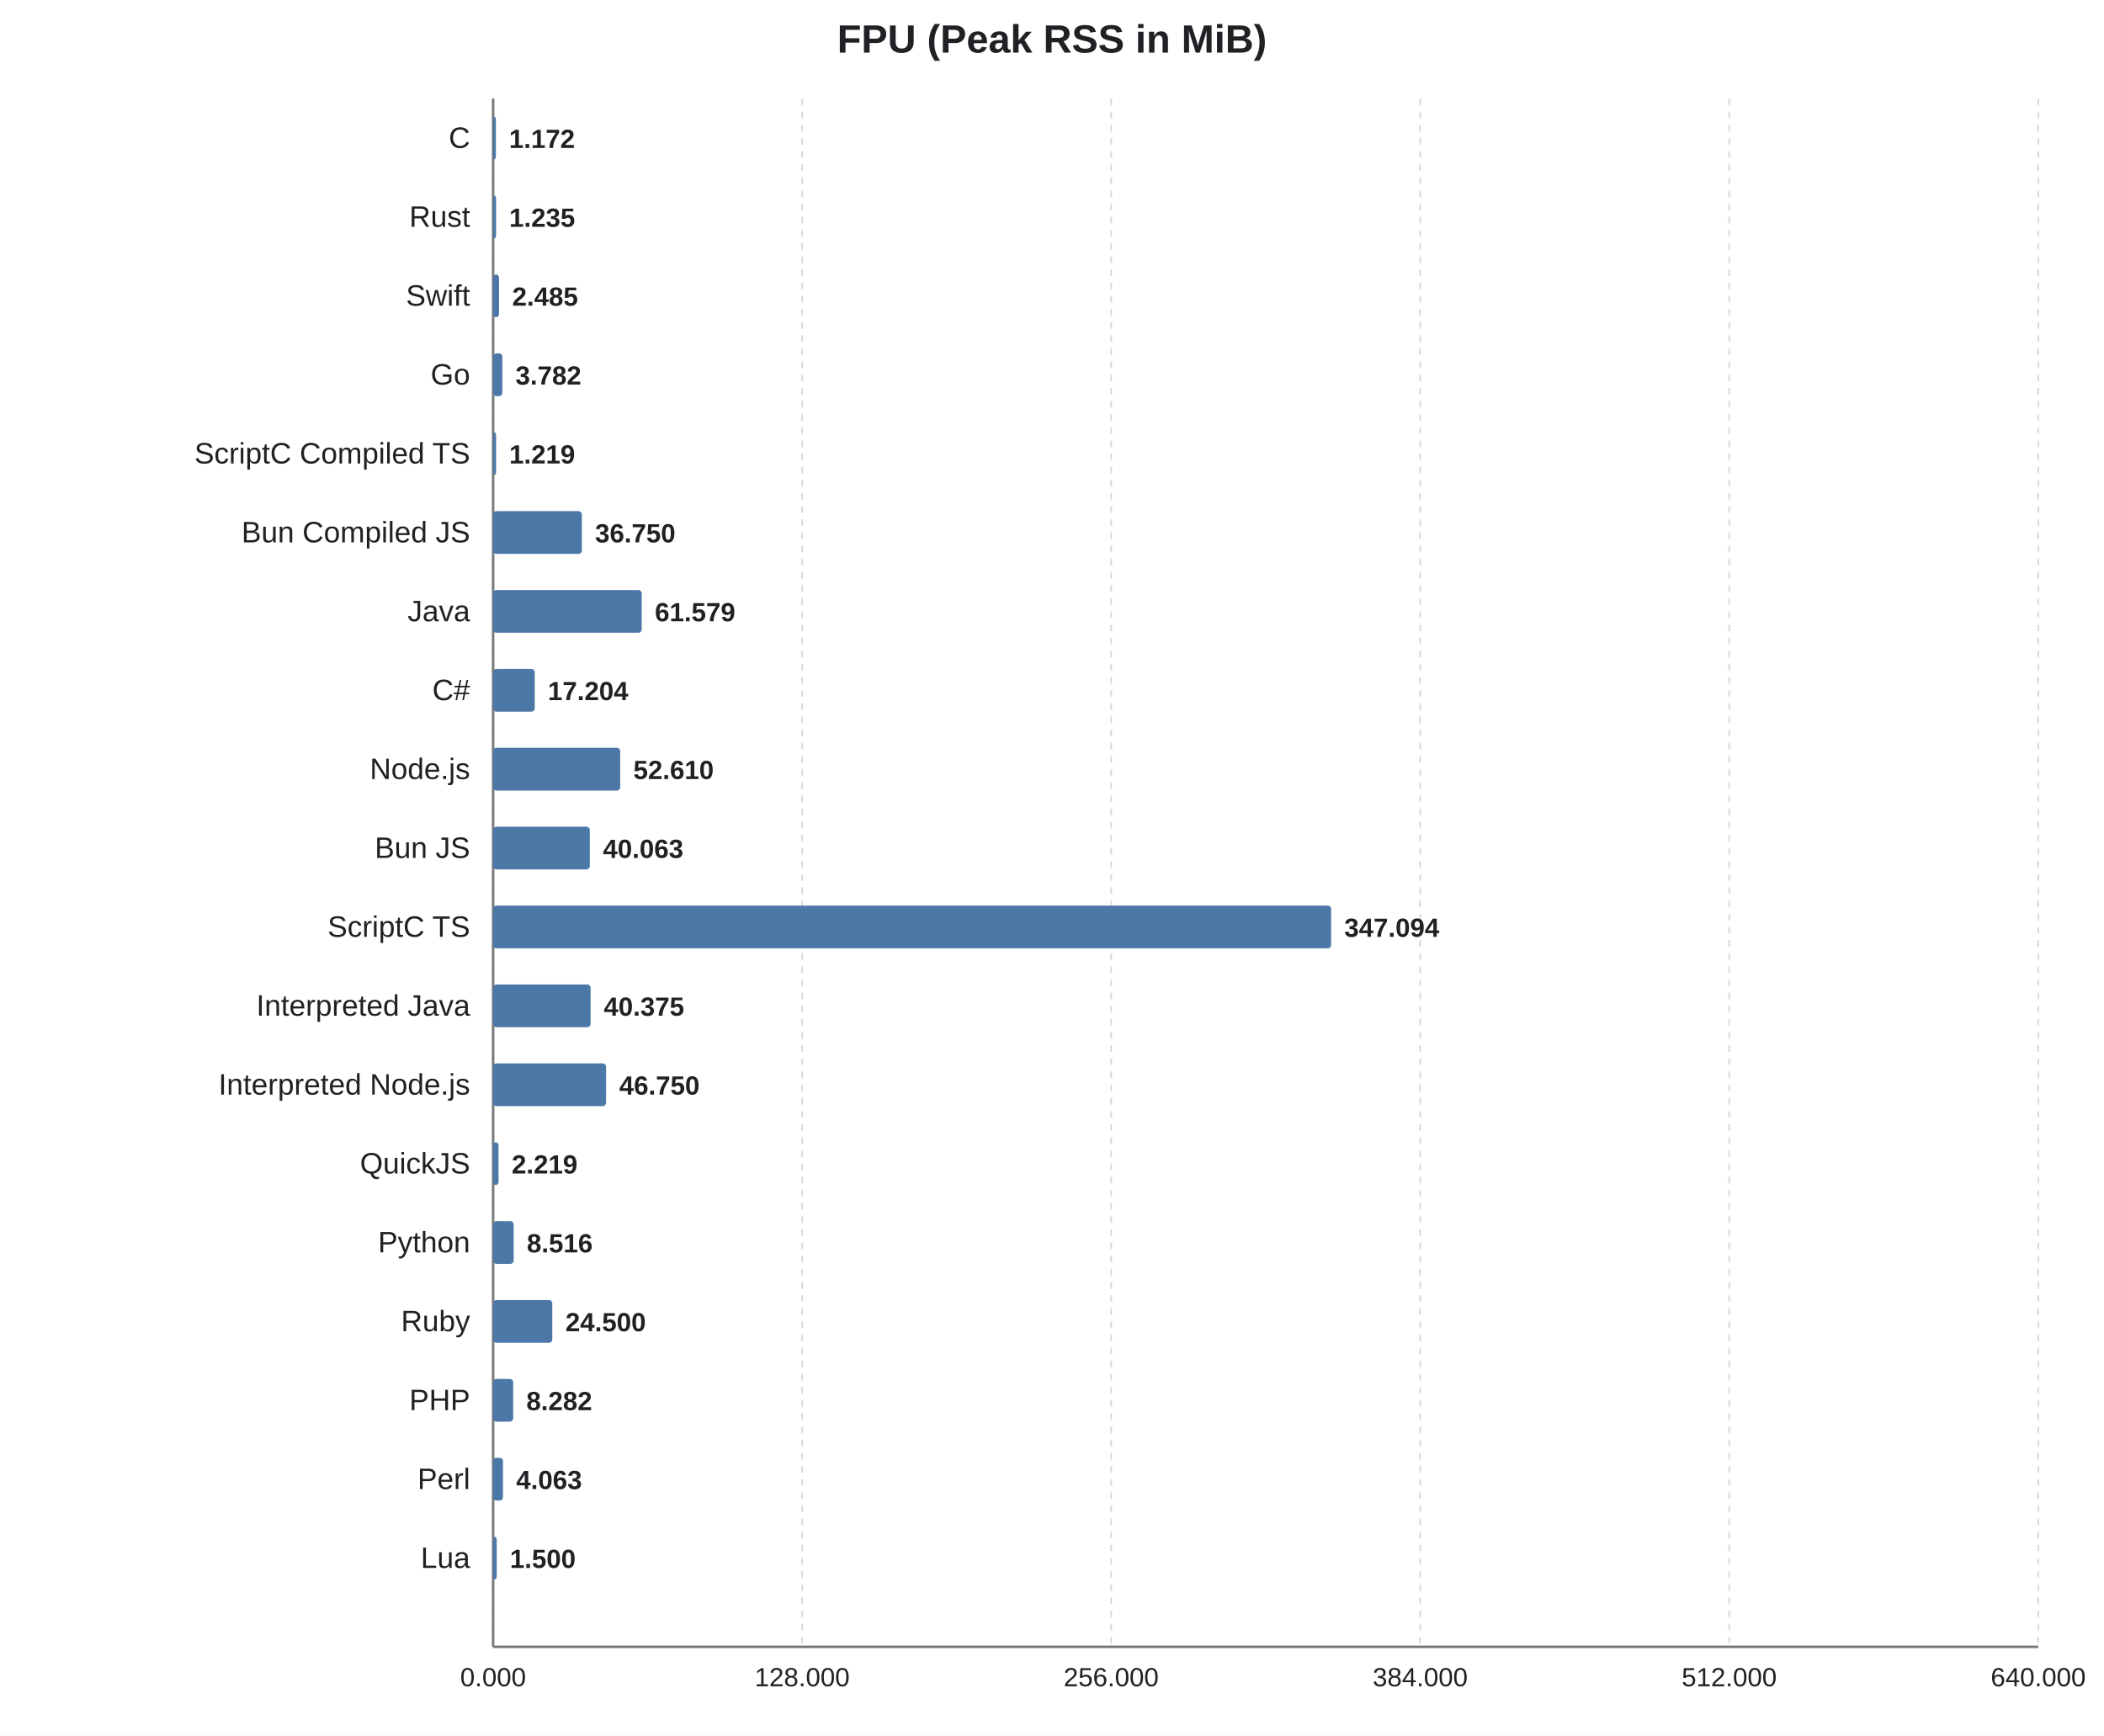
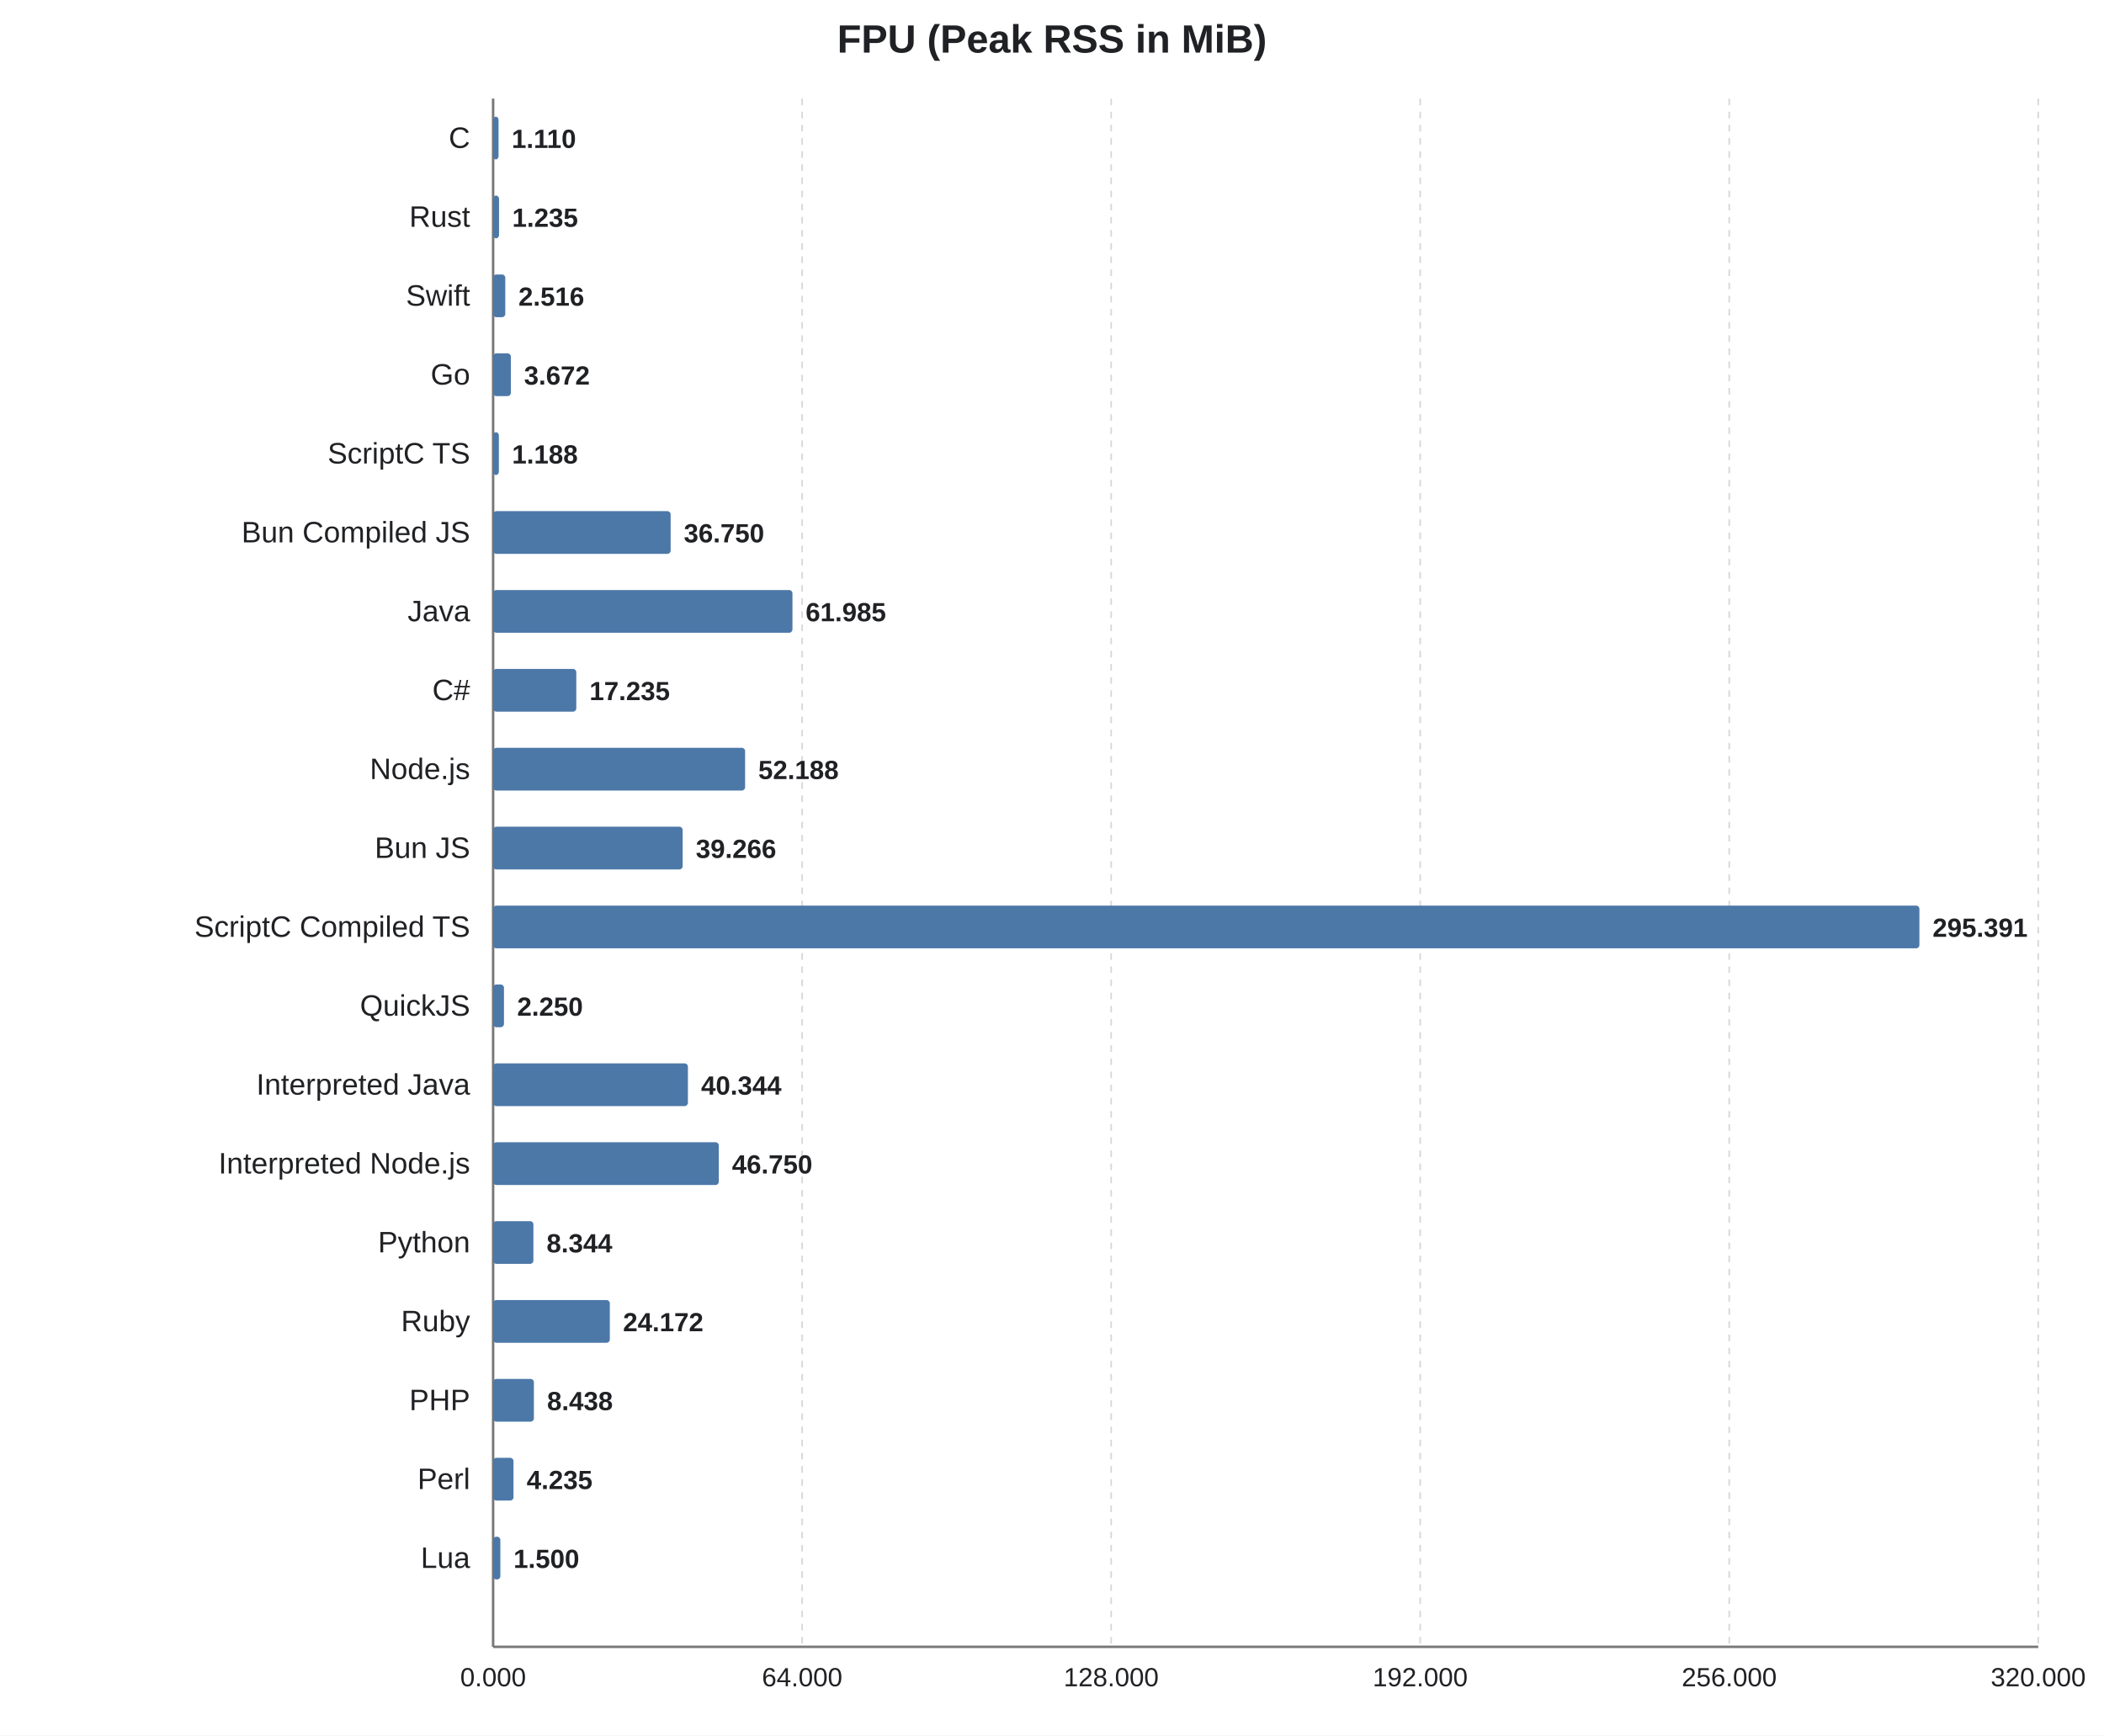
<svg xmlns="http://www.w3.org/2000/svg" width="1280" height="1056" viewBox="0 0 1280 1056">
  <rect width="100%" height="100%" fill="white" />
  <style>text{font-family:Arial,sans-serif;fill:#202124}.grid{stroke:#d8d8d8;stroke-dasharray:4 4}.axis{stroke:#777;stroke-width:1.5}</style>
  <text x="640" y="32" font-family="Arial Bold,Arial,sans-serif" font-size="24" font-weight="bold" text-anchor="middle">FPU (Peak RSS in MiB)</text>
  <line x1="300" y1="60" x2="300" y2="1002" class="grid" />
  <text x="300.0" y="1026.0" font-size="16" text-anchor="middle">0.000</text>
  <line x1="488" y1="60" x2="488" y2="1002" class="grid" />
-   <text x="488.0" y="1026.0" font-size="16" text-anchor="middle">128.000</text>
+   <text x="488.0" y="1026.0" font-size="16" text-anchor="middle">64.000</text>
  <line x1="676" y1="60" x2="676" y2="1002" class="grid" />
-   <text x="676.0" y="1026.0" font-size="16" text-anchor="middle">256.000</text>
+   <text x="676.0" y="1026.0" font-size="16" text-anchor="middle">128.000</text>
  <line x1="864" y1="60" x2="864" y2="1002" class="grid" />
-   <text x="864.0" y="1026.0" font-size="16" text-anchor="middle">384.000</text>
+   <text x="864.0" y="1026.0" font-size="16" text-anchor="middle">192.000</text>
  <line x1="1052" y1="60" x2="1052" y2="1002" class="grid" />
-   <text x="1052.0" y="1026.0" font-size="16" text-anchor="middle">512.000</text>
+   <text x="1052.0" y="1026.0" font-size="16" text-anchor="middle">256.000</text>
  <line x1="1240" y1="60" x2="1240" y2="1002" class="grid" />
-   <text x="1240.0" y="1026.0" font-size="16" text-anchor="middle">640.000</text>
+   <text x="1240.0" y="1026.0" font-size="16" text-anchor="middle">320.000</text>
  <line x1="300" y1="60" x2="300" y2="1002" class="axis" />
  <line x1="300" y1="1002" x2="1240" y2="1002" class="axis" />
  <text x="286" y="90.0" font-size="18" text-anchor="end">C</text>
-   <rect x="300" y="71.0" width="1.7" height="26" rx="2" fill="#4c78a8" />
-   <text x="309.7" y="90.0" font-family="Arial Bold,Arial,sans-serif" font-size="16" font-weight="bold">1.172</text>
+   <rect x="300" y="71.0" width="3.3" height="26" rx="2" fill="#4c78a8" />
+   <text x="311.3" y="90.0" font-family="Arial Bold,Arial,sans-serif" font-size="16" font-weight="bold">1.110</text>
  <text x="286" y="138.0" font-size="18" text-anchor="end">Rust</text>
-   <rect x="300" y="119.0" width="1.8" height="26" rx="2" fill="#4c78a8" />
-   <text x="309.8" y="138.0" font-family="Arial Bold,Arial,sans-serif" font-size="16" font-weight="bold">1.235</text>
+   <rect x="300" y="119.0" width="3.6" height="26" rx="2" fill="#4c78a8" />
+   <text x="311.6" y="138.0" font-family="Arial Bold,Arial,sans-serif" font-size="16" font-weight="bold">1.235</text>
  <text x="286" y="186.0" font-size="18" text-anchor="end">Swift</text>
-   <rect x="300" y="167.0" width="3.6" height="26" rx="2" fill="#4c78a8" />
-   <text x="311.6" y="186.0" font-family="Arial Bold,Arial,sans-serif" font-size="16" font-weight="bold">2.485</text>
+   <rect x="300" y="167.0" width="7.4" height="26" rx="2" fill="#4c78a8" />
+   <text x="315.4" y="186.0" font-family="Arial Bold,Arial,sans-serif" font-size="16" font-weight="bold">2.516</text>
  <text x="286" y="234.0" font-size="18" text-anchor="end">Go</text>
-   <rect x="300" y="215.0" width="5.6" height="26" rx="2" fill="#4c78a8" />
-   <text x="313.6" y="234.0" font-family="Arial Bold,Arial,sans-serif" font-size="16" font-weight="bold">3.782</text>
-   <text x="286" y="282.0" font-size="18" text-anchor="end">ScriptC Compiled TS</text>
-   <rect x="300" y="263.0" width="1.8" height="26" rx="2" fill="#4c78a8" />
-   <text x="309.8" y="282.0" font-family="Arial Bold,Arial,sans-serif" font-size="16" font-weight="bold">1.219</text>
+   <rect x="300" y="215.0" width="10.8" height="26" rx="2" fill="#4c78a8" />
+   <text x="318.8" y="234.0" font-family="Arial Bold,Arial,sans-serif" font-size="16" font-weight="bold">3.672</text>
+   <text x="286" y="282.0" font-size="18" text-anchor="end">ScriptC TS</text>
+   <rect x="300" y="263.0" width="3.5" height="26" rx="2" fill="#4c78a8" />
+   <text x="311.5" y="282.0" font-family="Arial Bold,Arial,sans-serif" font-size="16" font-weight="bold">1.188</text>
  <text x="286" y="330.0" font-size="18" text-anchor="end">Bun Compiled JS</text>
-   <rect x="300" y="311.0" width="54.0" height="26" rx="2" fill="#4c78a8" />
-   <text x="362.0" y="330.0" font-family="Arial Bold,Arial,sans-serif" font-size="16" font-weight="bold">36.750</text>
+   <rect x="300" y="311.0" width="108.0" height="26" rx="2" fill="#4c78a8" />
+   <text x="416.0" y="330.0" font-family="Arial Bold,Arial,sans-serif" font-size="16" font-weight="bold">36.750</text>
  <text x="286" y="378.0" font-size="18" text-anchor="end">Java</text>
-   <rect x="300" y="359.0" width="90.4" height="26" rx="2" fill="#4c78a8" />
-   <text x="398.4" y="378.0" font-family="Arial Bold,Arial,sans-serif" font-size="16" font-weight="bold">61.579</text>
+   <rect x="300" y="359.0" width="182.1" height="26" rx="2" fill="#4c78a8" />
+   <text x="490.1" y="378.0" font-family="Arial Bold,Arial,sans-serif" font-size="16" font-weight="bold">61.985</text>
  <text x="286" y="426.0" font-size="18" text-anchor="end">C#</text>
-   <rect x="300" y="407.0" width="25.3" height="26" rx="2" fill="#4c78a8" />
-   <text x="333.3" y="426.0" font-family="Arial Bold,Arial,sans-serif" font-size="16" font-weight="bold">17.204</text>
+   <rect x="300" y="407.0" width="50.6" height="26" rx="2" fill="#4c78a8" />
+   <text x="358.6" y="426.0" font-family="Arial Bold,Arial,sans-serif" font-size="16" font-weight="bold">17.235</text>
  <text x="286" y="474.0" font-size="18" text-anchor="end">Node.js</text>
-   <rect x="300" y="455.0" width="77.3" height="26" rx="2" fill="#4c78a8" />
-   <text x="385.3" y="474.0" font-family="Arial Bold,Arial,sans-serif" font-size="16" font-weight="bold">52.610</text>
+   <rect x="300" y="455.0" width="153.3" height="26" rx="2" fill="#4c78a8" />
+   <text x="461.3" y="474.0" font-family="Arial Bold,Arial,sans-serif" font-size="16" font-weight="bold">52.188</text>
  <text x="286" y="522.0" font-size="18" text-anchor="end">Bun JS</text>
-   <rect x="300" y="503.0" width="58.8" height="26" rx="2" fill="#4c78a8" />
-   <text x="366.8" y="522.0" font-family="Arial Bold,Arial,sans-serif" font-size="16" font-weight="bold">40.063</text>
-   <text x="286" y="570.0" font-size="18" text-anchor="end">ScriptC TS</text>
-   <rect x="300" y="551.0" width="509.8" height="26" rx="2" fill="#4c78a8" />
-   <text x="817.8" y="570.0" font-family="Arial Bold,Arial,sans-serif" font-size="16" font-weight="bold">347.094</text>
-   <text x="286" y="618.0" font-size="18" text-anchor="end">Interpreted Java</text>
-   <rect x="300" y="599.0" width="59.3" height="26" rx="2" fill="#4c78a8" />
-   <text x="367.3" y="618.0" font-family="Arial Bold,Arial,sans-serif" font-size="16" font-weight="bold">40.375</text>
-   <text x="286" y="666.0" font-size="18" text-anchor="end">Interpreted Node.js</text>
-   <rect x="300" y="647.0" width="68.7" height="26" rx="2" fill="#4c78a8" />
-   <text x="376.7" y="666.0" font-family="Arial Bold,Arial,sans-serif" font-size="16" font-weight="bold">46.750</text>
-   <text x="286" y="714.0" font-size="18" text-anchor="end">QuickJS</text>
-   <rect x="300" y="695.0" width="3.3" height="26" rx="2" fill="#4c78a8" />
-   <text x="311.3" y="714.0" font-family="Arial Bold,Arial,sans-serif" font-size="16" font-weight="bold">2.219</text>
+   <rect x="300" y="503.0" width="115.3" height="26" rx="2" fill="#4c78a8" />
+   <text x="423.3" y="522.0" font-family="Arial Bold,Arial,sans-serif" font-size="16" font-weight="bold">39.266</text>
+   <text x="286" y="570.0" font-size="18" text-anchor="end">ScriptC Compiled TS</text>
+   <rect x="300" y="551.0" width="867.7" height="26" rx="2" fill="#4c78a8" />
+   <text x="1175.7" y="570.0" font-family="Arial Bold,Arial,sans-serif" font-size="16" font-weight="bold">295.391</text>
+   <text x="286" y="618.0" font-size="18" text-anchor="end">QuickJS</text>
+   <rect x="300" y="599.0" width="6.6" height="26" rx="2" fill="#4c78a8" />
+   <text x="314.6" y="618.0" font-family="Arial Bold,Arial,sans-serif" font-size="16" font-weight="bold">2.250</text>
+   <text x="286" y="666.0" font-size="18" text-anchor="end">Interpreted Java</text>
+   <rect x="300" y="647.0" width="118.5" height="26" rx="2" fill="#4c78a8" />
+   <text x="426.5" y="666.0" font-family="Arial Bold,Arial,sans-serif" font-size="16" font-weight="bold">40.344</text>
+   <text x="286" y="714.0" font-size="18" text-anchor="end">Interpreted Node.js</text>
+   <rect x="300" y="695.0" width="137.3" height="26" rx="2" fill="#4c78a8" />
+   <text x="445.3" y="714.0" font-family="Arial Bold,Arial,sans-serif" font-size="16" font-weight="bold">46.750</text>
  <text x="286" y="762.0" font-size="18" text-anchor="end">Python</text>
-   <rect x="300" y="743.0" width="12.5" height="26" rx="2" fill="#4c78a8" />
-   <text x="320.5" y="762.0" font-family="Arial Bold,Arial,sans-serif" font-size="16" font-weight="bold">8.516</text>
+   <rect x="300" y="743.0" width="24.5" height="26" rx="2" fill="#4c78a8" />
+   <text x="332.5" y="762.0" font-family="Arial Bold,Arial,sans-serif" font-size="16" font-weight="bold">8.344</text>
  <text x="286" y="810.0" font-size="18" text-anchor="end">Ruby</text>
-   <rect x="300" y="791.0" width="36.0" height="26" rx="2" fill="#4c78a8" />
-   <text x="344.0" y="810.0" font-family="Arial Bold,Arial,sans-serif" font-size="16" font-weight="bold">24.500</text>
+   <rect x="300" y="791.0" width="71.0" height="26" rx="2" fill="#4c78a8" />
+   <text x="379.0" y="810.0" font-family="Arial Bold,Arial,sans-serif" font-size="16" font-weight="bold">24.172</text>
  <text x="286" y="858.0" font-size="18" text-anchor="end">PHP</text>
-   <rect x="300" y="839.0" width="12.2" height="26" rx="2" fill="#4c78a8" />
-   <text x="320.2" y="858.0" font-family="Arial Bold,Arial,sans-serif" font-size="16" font-weight="bold">8.282</text>
+   <rect x="300" y="839.0" width="24.8" height="26" rx="2" fill="#4c78a8" />
+   <text x="332.8" y="858.0" font-family="Arial Bold,Arial,sans-serif" font-size="16" font-weight="bold">8.438</text>
  <text x="286" y="906.0" font-size="18" text-anchor="end">Perl</text>
-   <rect x="300" y="887.0" width="6.0" height="26" rx="2" fill="#4c78a8" />
-   <text x="314.0" y="906.0" font-family="Arial Bold,Arial,sans-serif" font-size="16" font-weight="bold">4.063</text>
+   <rect x="300" y="887.0" width="12.4" height="26" rx="2" fill="#4c78a8" />
+   <text x="320.4" y="906.0" font-family="Arial Bold,Arial,sans-serif" font-size="16" font-weight="bold">4.235</text>
  <text x="286" y="954.0" font-size="18" text-anchor="end">Lua</text>
-   <rect x="300" y="935.0" width="2.2" height="26" rx="2" fill="#4c78a8" />
-   <text x="310.2" y="954.0" font-family="Arial Bold,Arial,sans-serif" font-size="16" font-weight="bold">1.500</text>
+   <rect x="300" y="935.0" width="4.4" height="26" rx="2" fill="#4c78a8" />
+   <text x="312.4" y="954.0" font-family="Arial Bold,Arial,sans-serif" font-size="16" font-weight="bold">1.500</text>
</svg>
